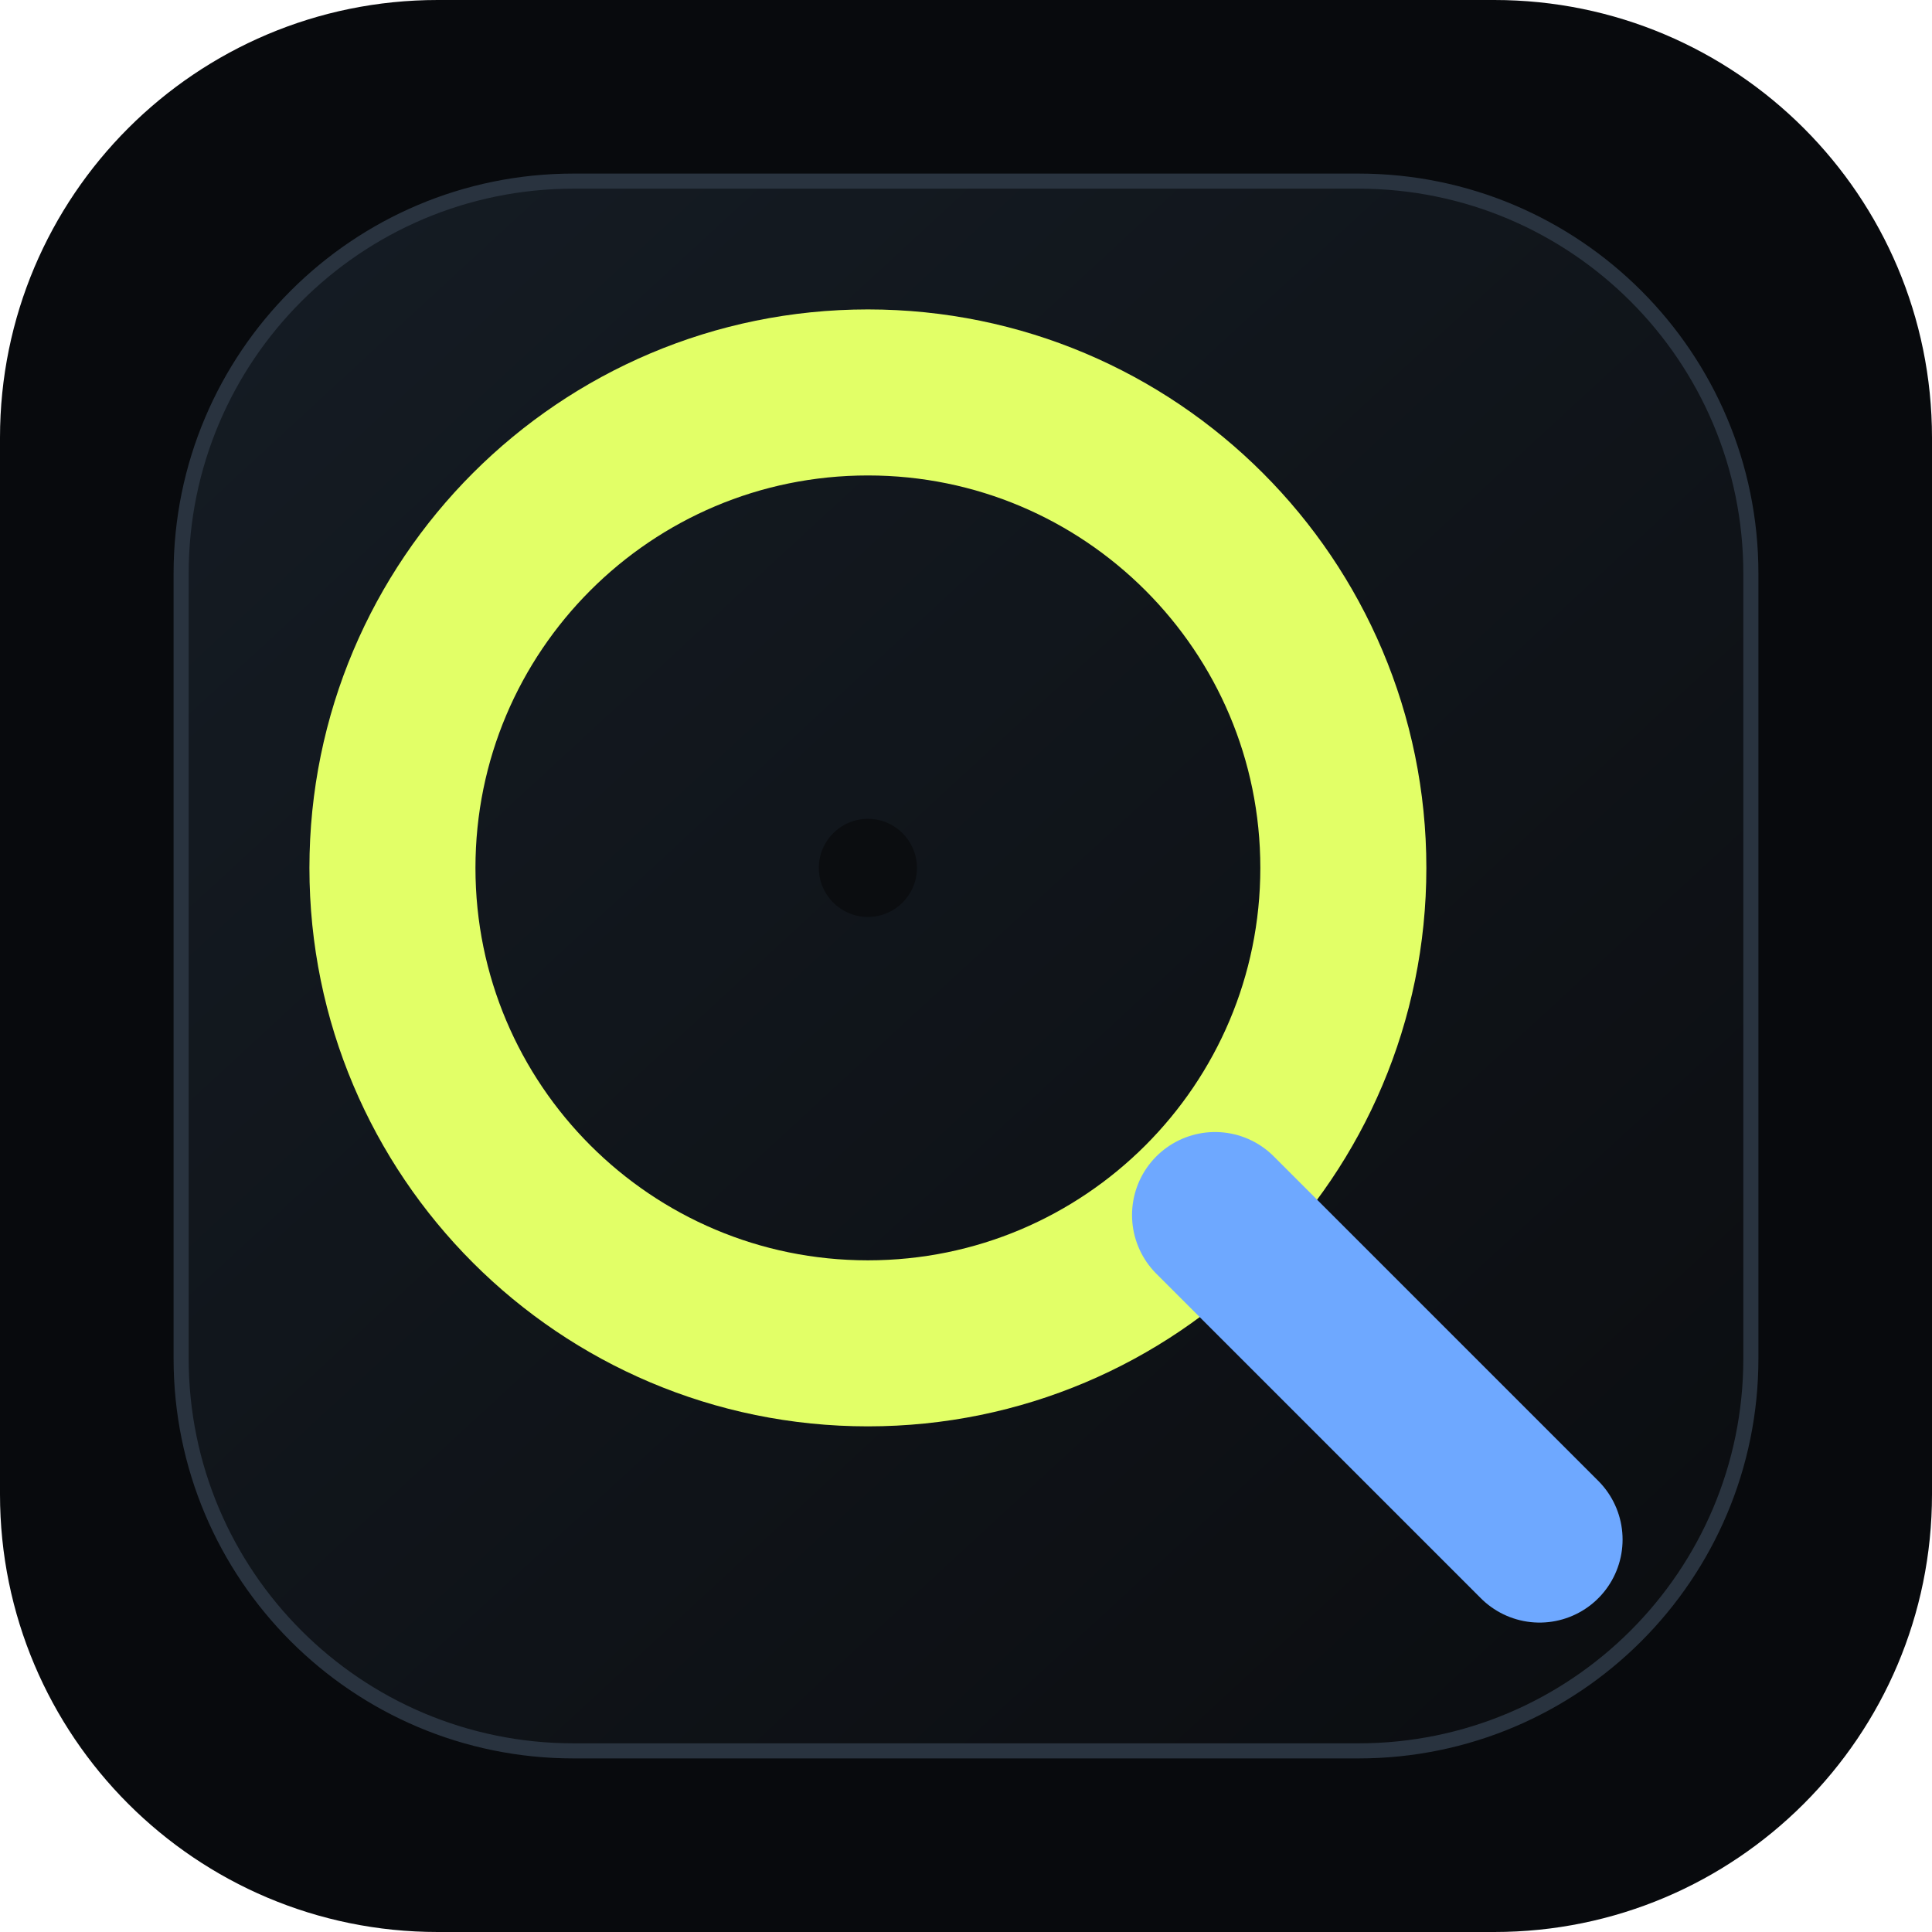
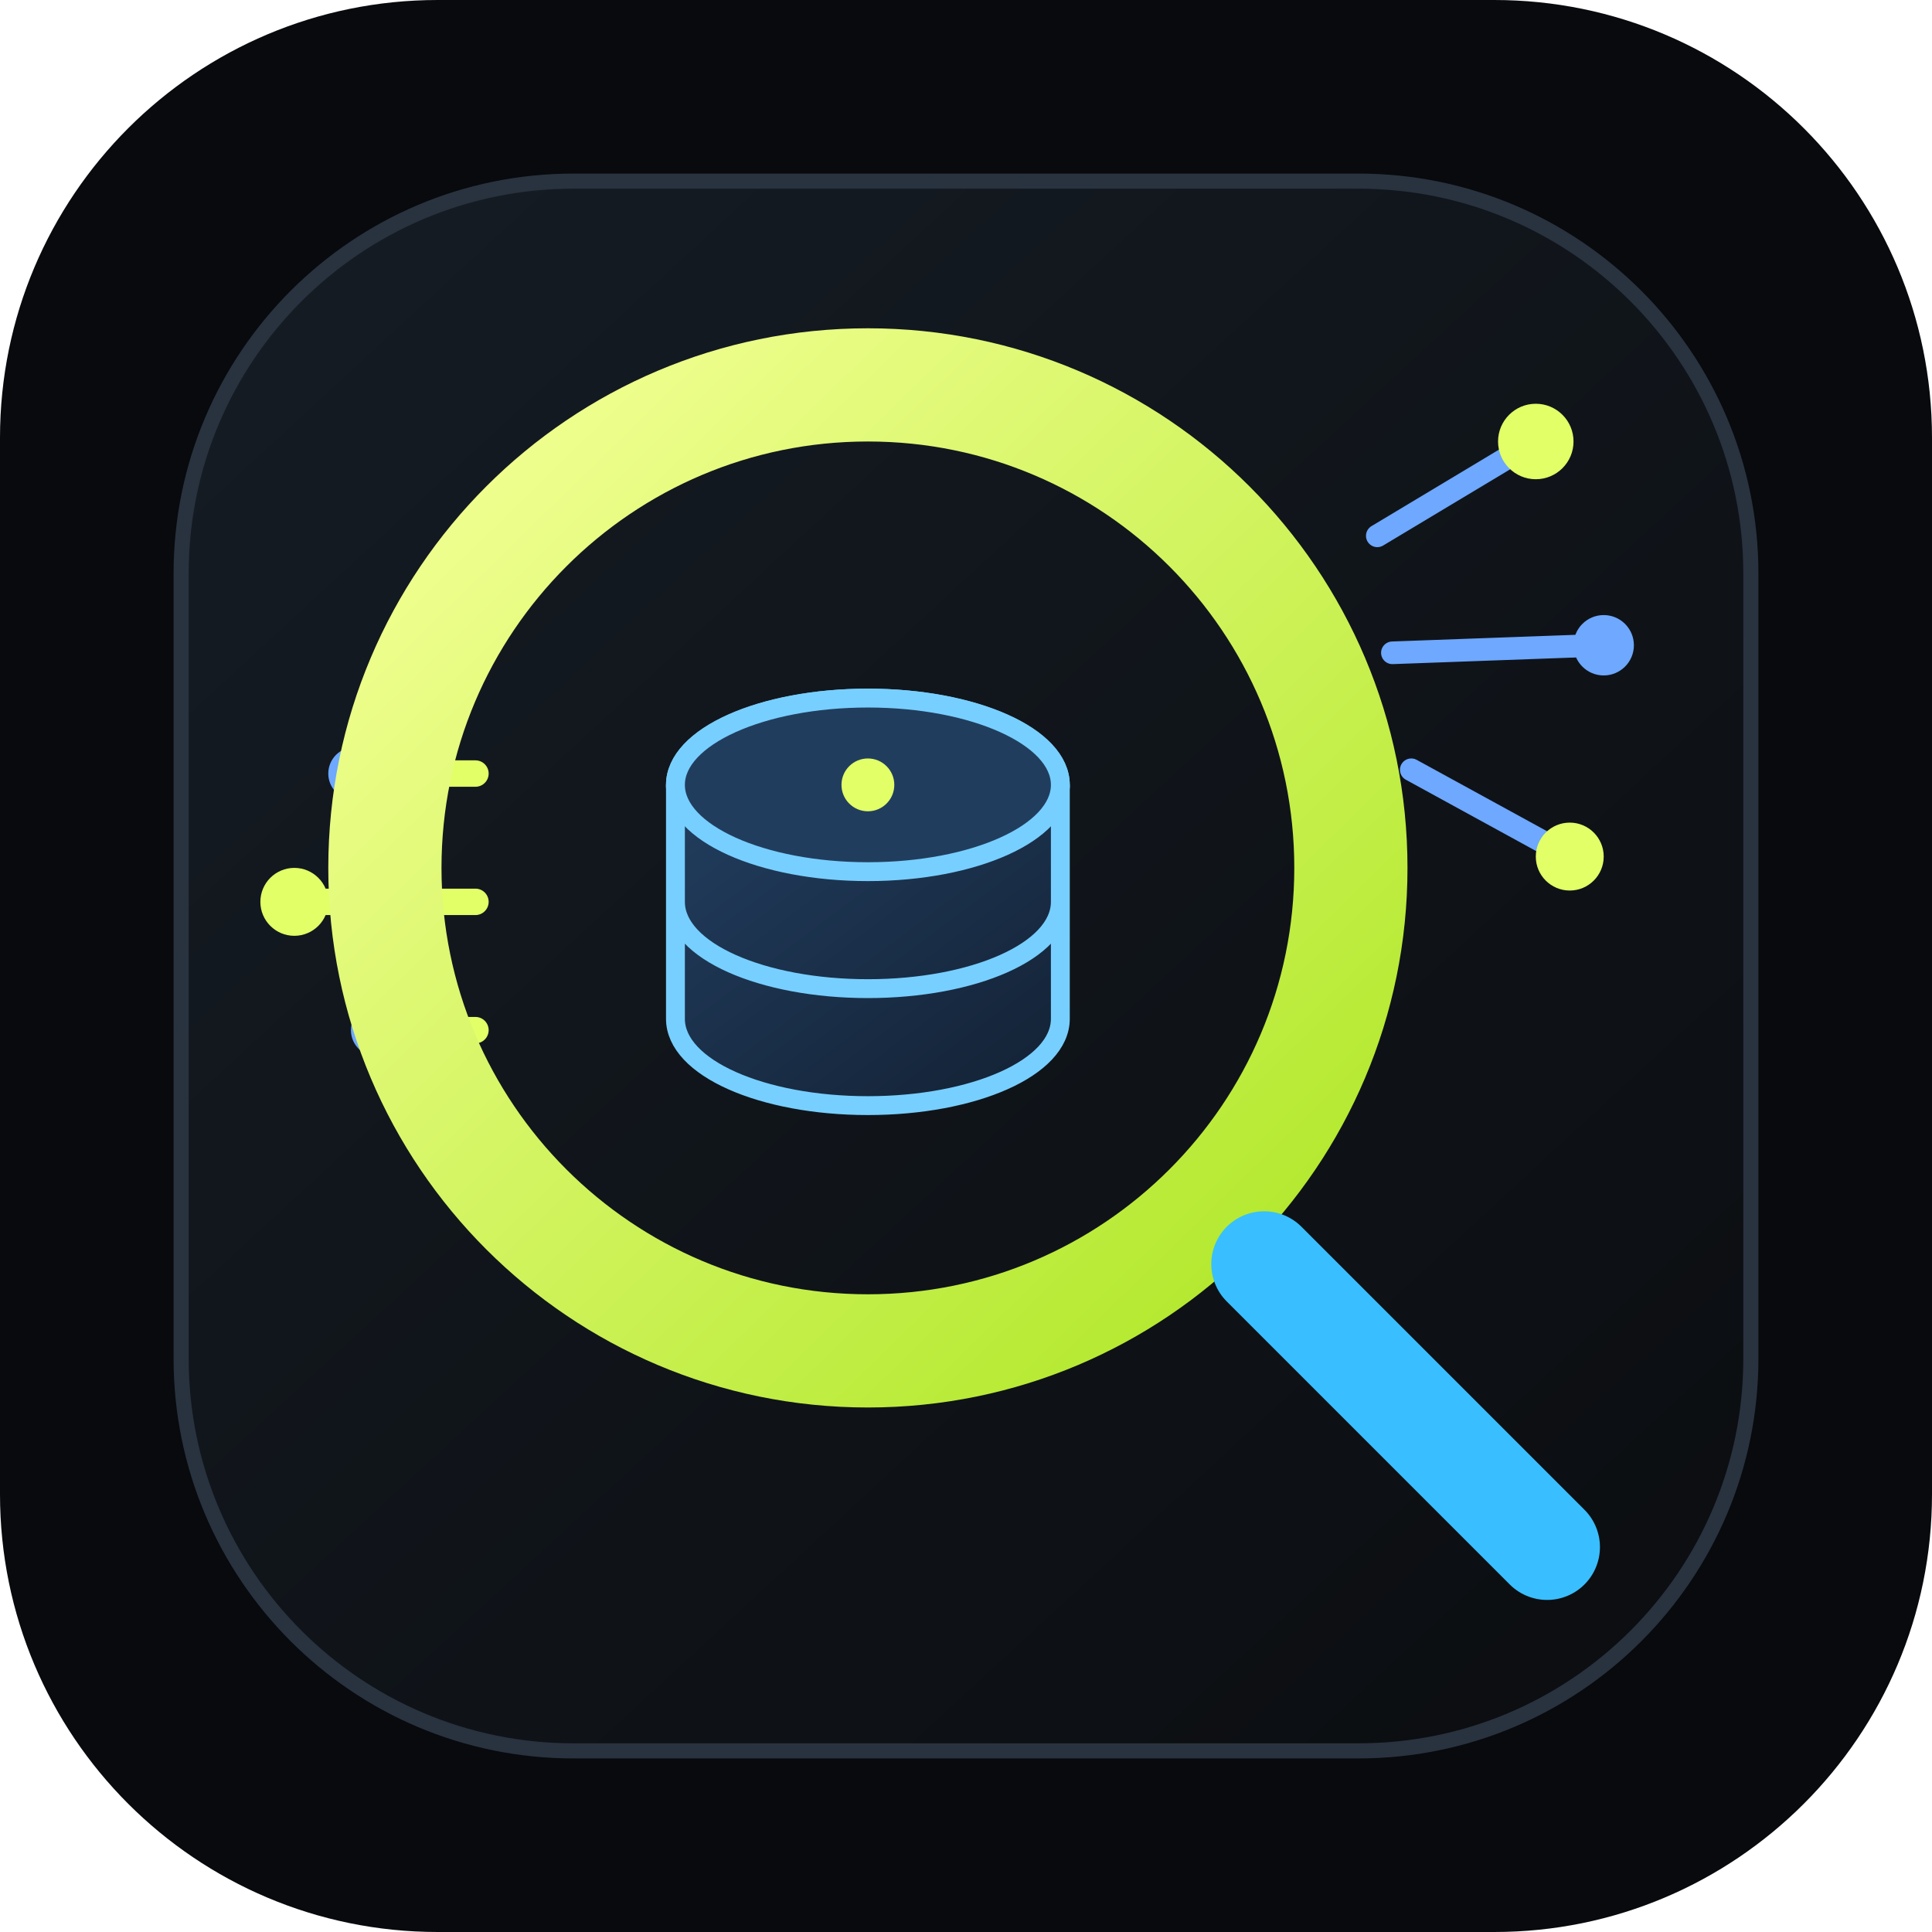
<svg xmlns="http://www.w3.org/2000/svg" viewBox="0 0 512 512">
  <defs>
    <linearGradient id="surface" x1="64" y1="48" x2="448" y2="464" gradientUnits="userSpaceOnUse">
      <stop stop-color="#151C24" />
      <stop offset="1" stop-color="#0B0D10" />
    </linearGradient>
+     <linearGradient id="neon" x1="126" y1="116" x2="374" y2="370" gradientUnits="userSpaceOnUse">
+       <stop stop-color="#F1FF91" />
+       <stop offset="1" stop-color="#A9E51E" />
+     </linearGradient>
+     <linearGradient id="core" x1="210" y1="190" x2="310" y2="324" gradientUnits="userSpaceOnUse">
+       <stop stop-color="#213D5E" />
+       <stop offset="1" stop-color="#0E1725" />
+     </linearGradient>
  </defs>
  <rect width="512" height="512" rx="116" fill="#080A0D" />
  <rect x="48" y="48" width="416" height="416" rx="104" fill="url(#surface)" stroke="#29333F" stroke-width="4" />
-   <circle cx="230" cy="230" r="126" fill="none" stroke="#E2FF67" stroke-width="44" />
-   <path d="m322 322 86 86" stroke="#6EA8FF" stroke-width="44" stroke-linecap="round" />
-   <circle cx="230" cy="230" r="13" fill="#0B0D10" />
+   <path d="M126 205H92M126 239H76M126 273H98" stroke="#E2FF67" stroke-width="7" stroke-linecap="round" />
+   <circle cx="78" cy="239" r="9" fill="#E2FF67" />
+   <circle cx="94" cy="205" r="7" fill="#6EA8FF" />
+   <circle cx="100" cy="273" r="7" fill="#6EA8FF" />
+   <path d="M365 142 405 118M369 173l55-2M374 204l42 23" stroke="#6EA8FF" stroke-width="6" stroke-linecap="round" />
+   <circle cx="407" cy="117" r="10" fill="#E2FF67" />
+   <circle cx="425" cy="171" r="8" fill="#6EA8FF" />
+   <circle cx="416" cy="227" r="9" fill="#E2FF67" />
+   <circle cx="230" cy="230" r="128" fill="none" stroke="url(#neon)" stroke-width="30" />
+   <path d="M335 335 410 410" stroke="#39BFFF" stroke-width="28" stroke-linecap="round" />
+   <path d="M230 185c-28 0-51 10-51 23s23 23 51 23 51-10 51-23-23-23-51-23Z" fill="url(#core)" stroke="#77CFFF" stroke-width="5" />
+   <path d="M179 208v31c0 13 23 23 51 23s51-10 51-23v-31M179 239v31c0 13 23 23 51 23s51-10 51-23v-31" fill="url(#core)" stroke="#77CFFF" stroke-width="5" />
+   <ellipse cx="230" cy="208" rx="51" ry="23" fill="#213D5E" stroke="#77CFFF" stroke-width="5" />
+   <circle cx="230" cy="208" r="7" fill="#E2FF67" />
</svg>
